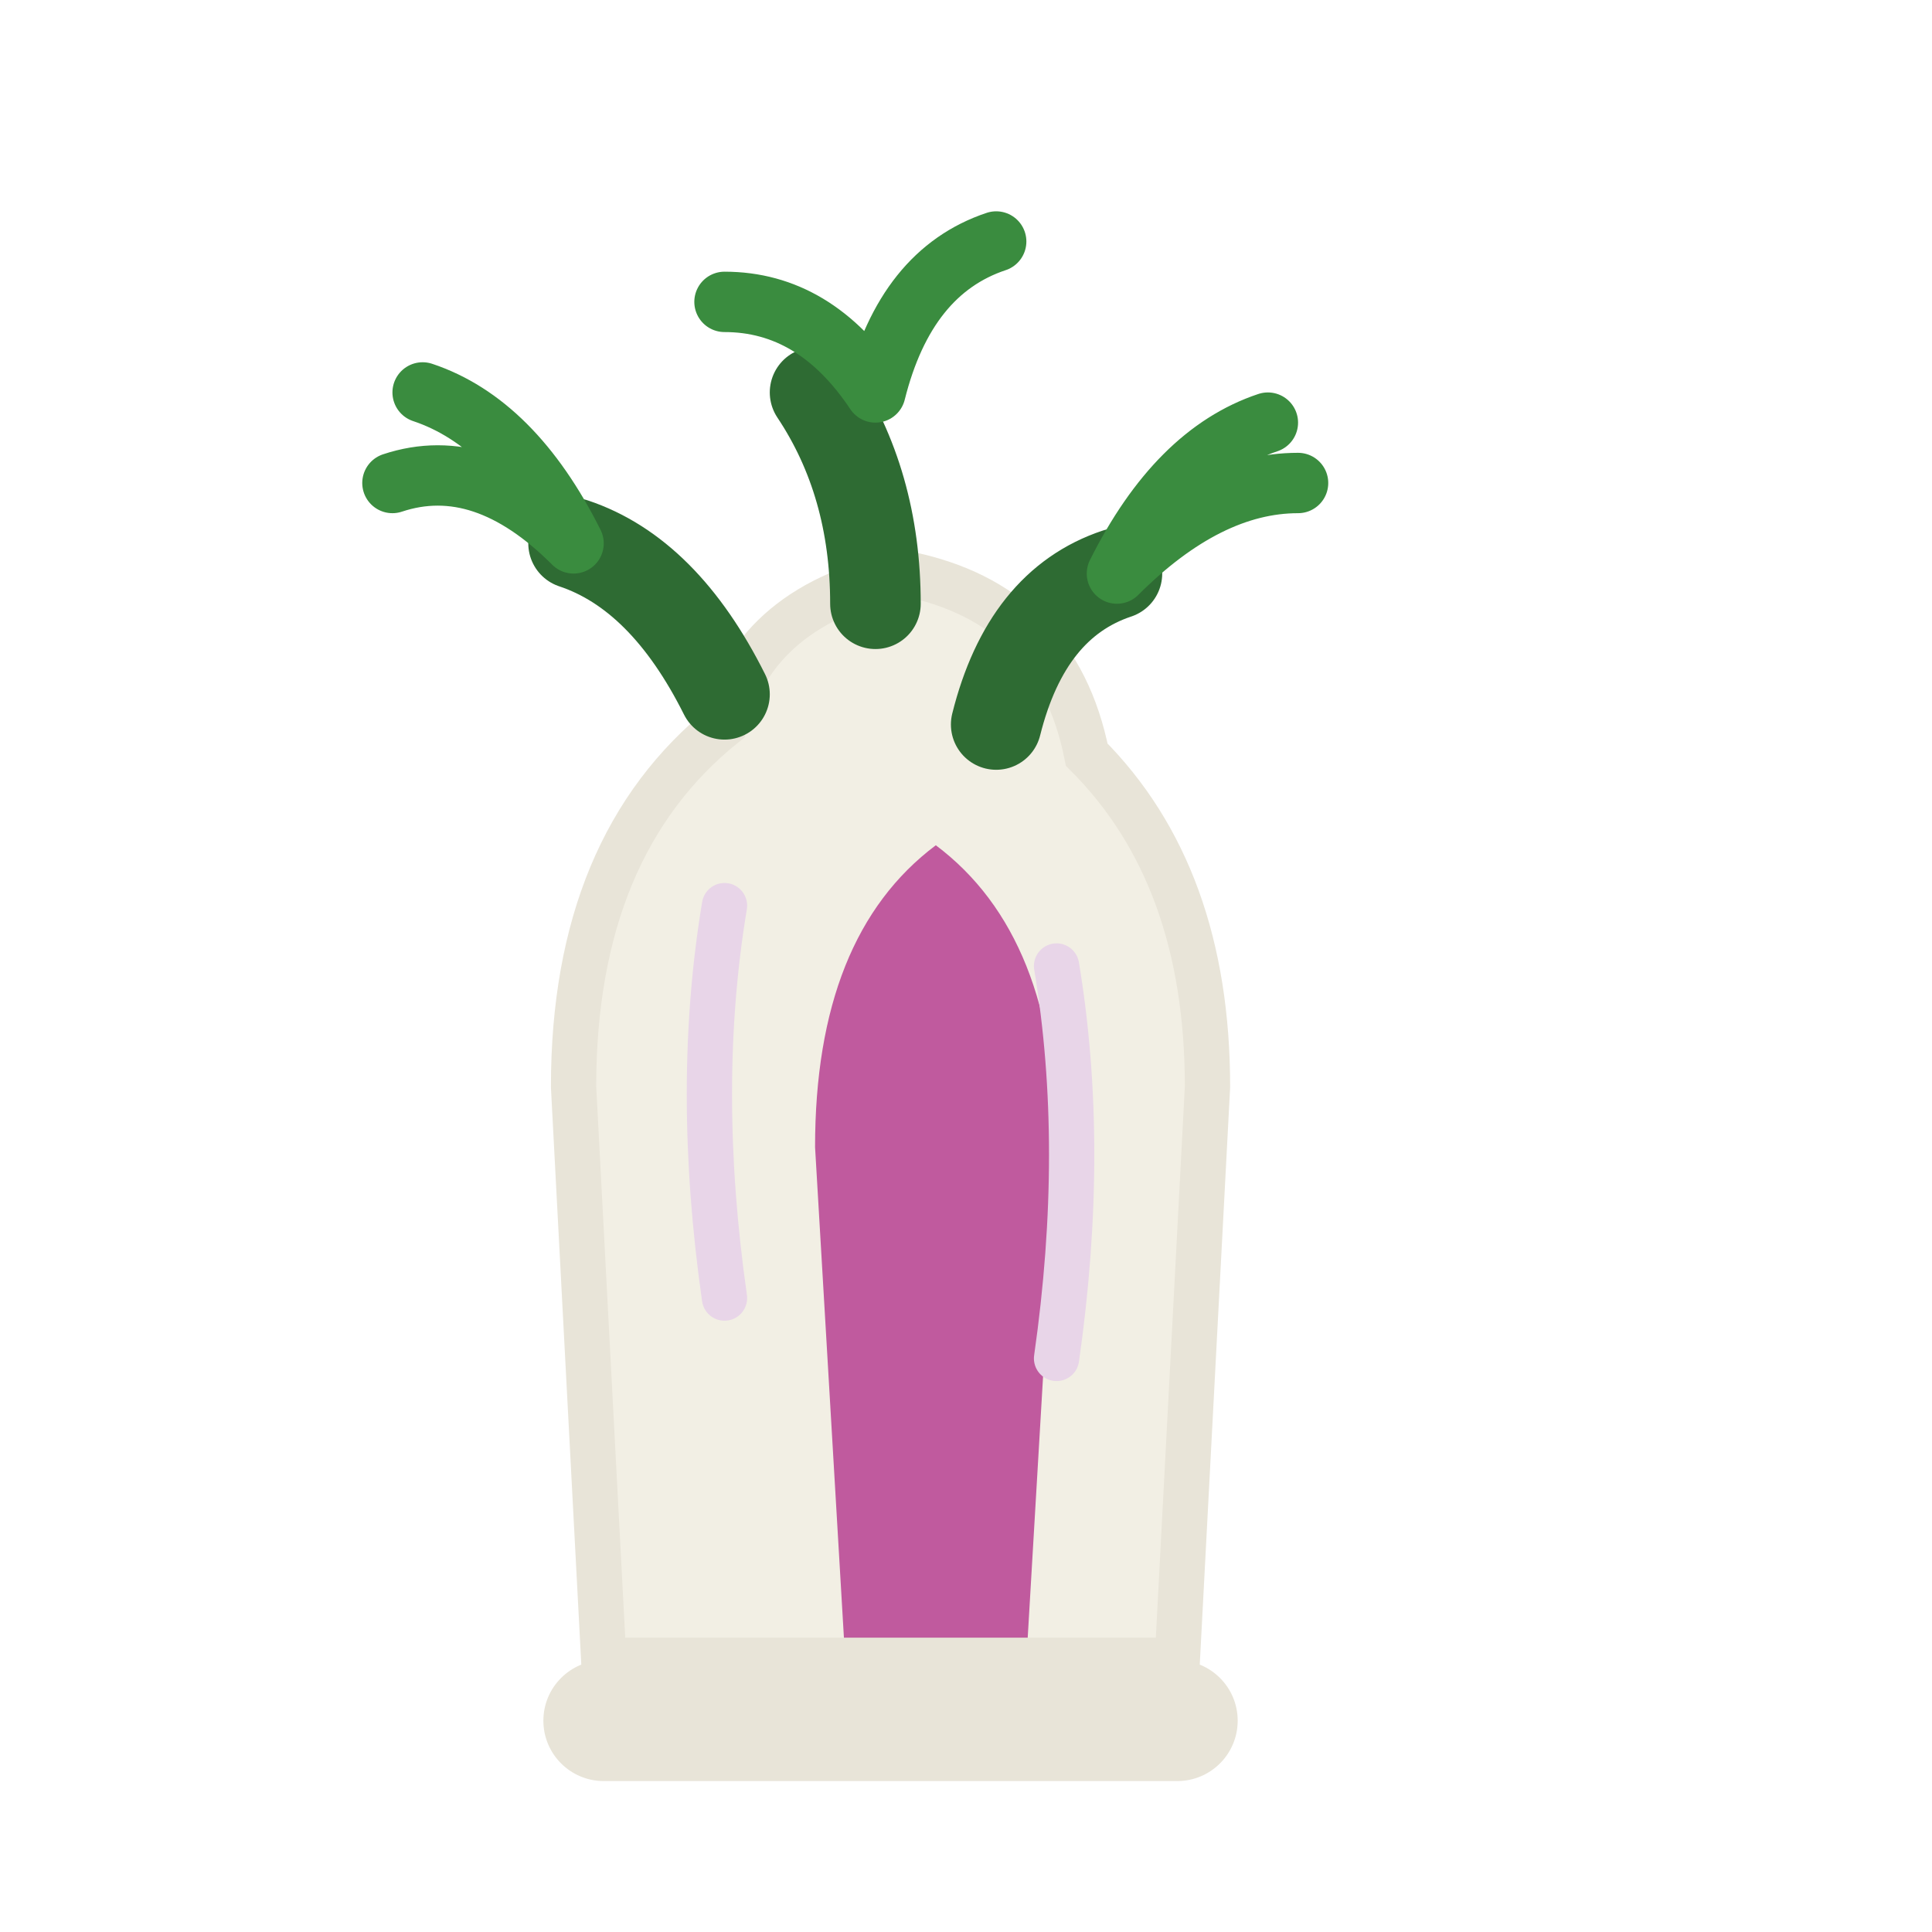
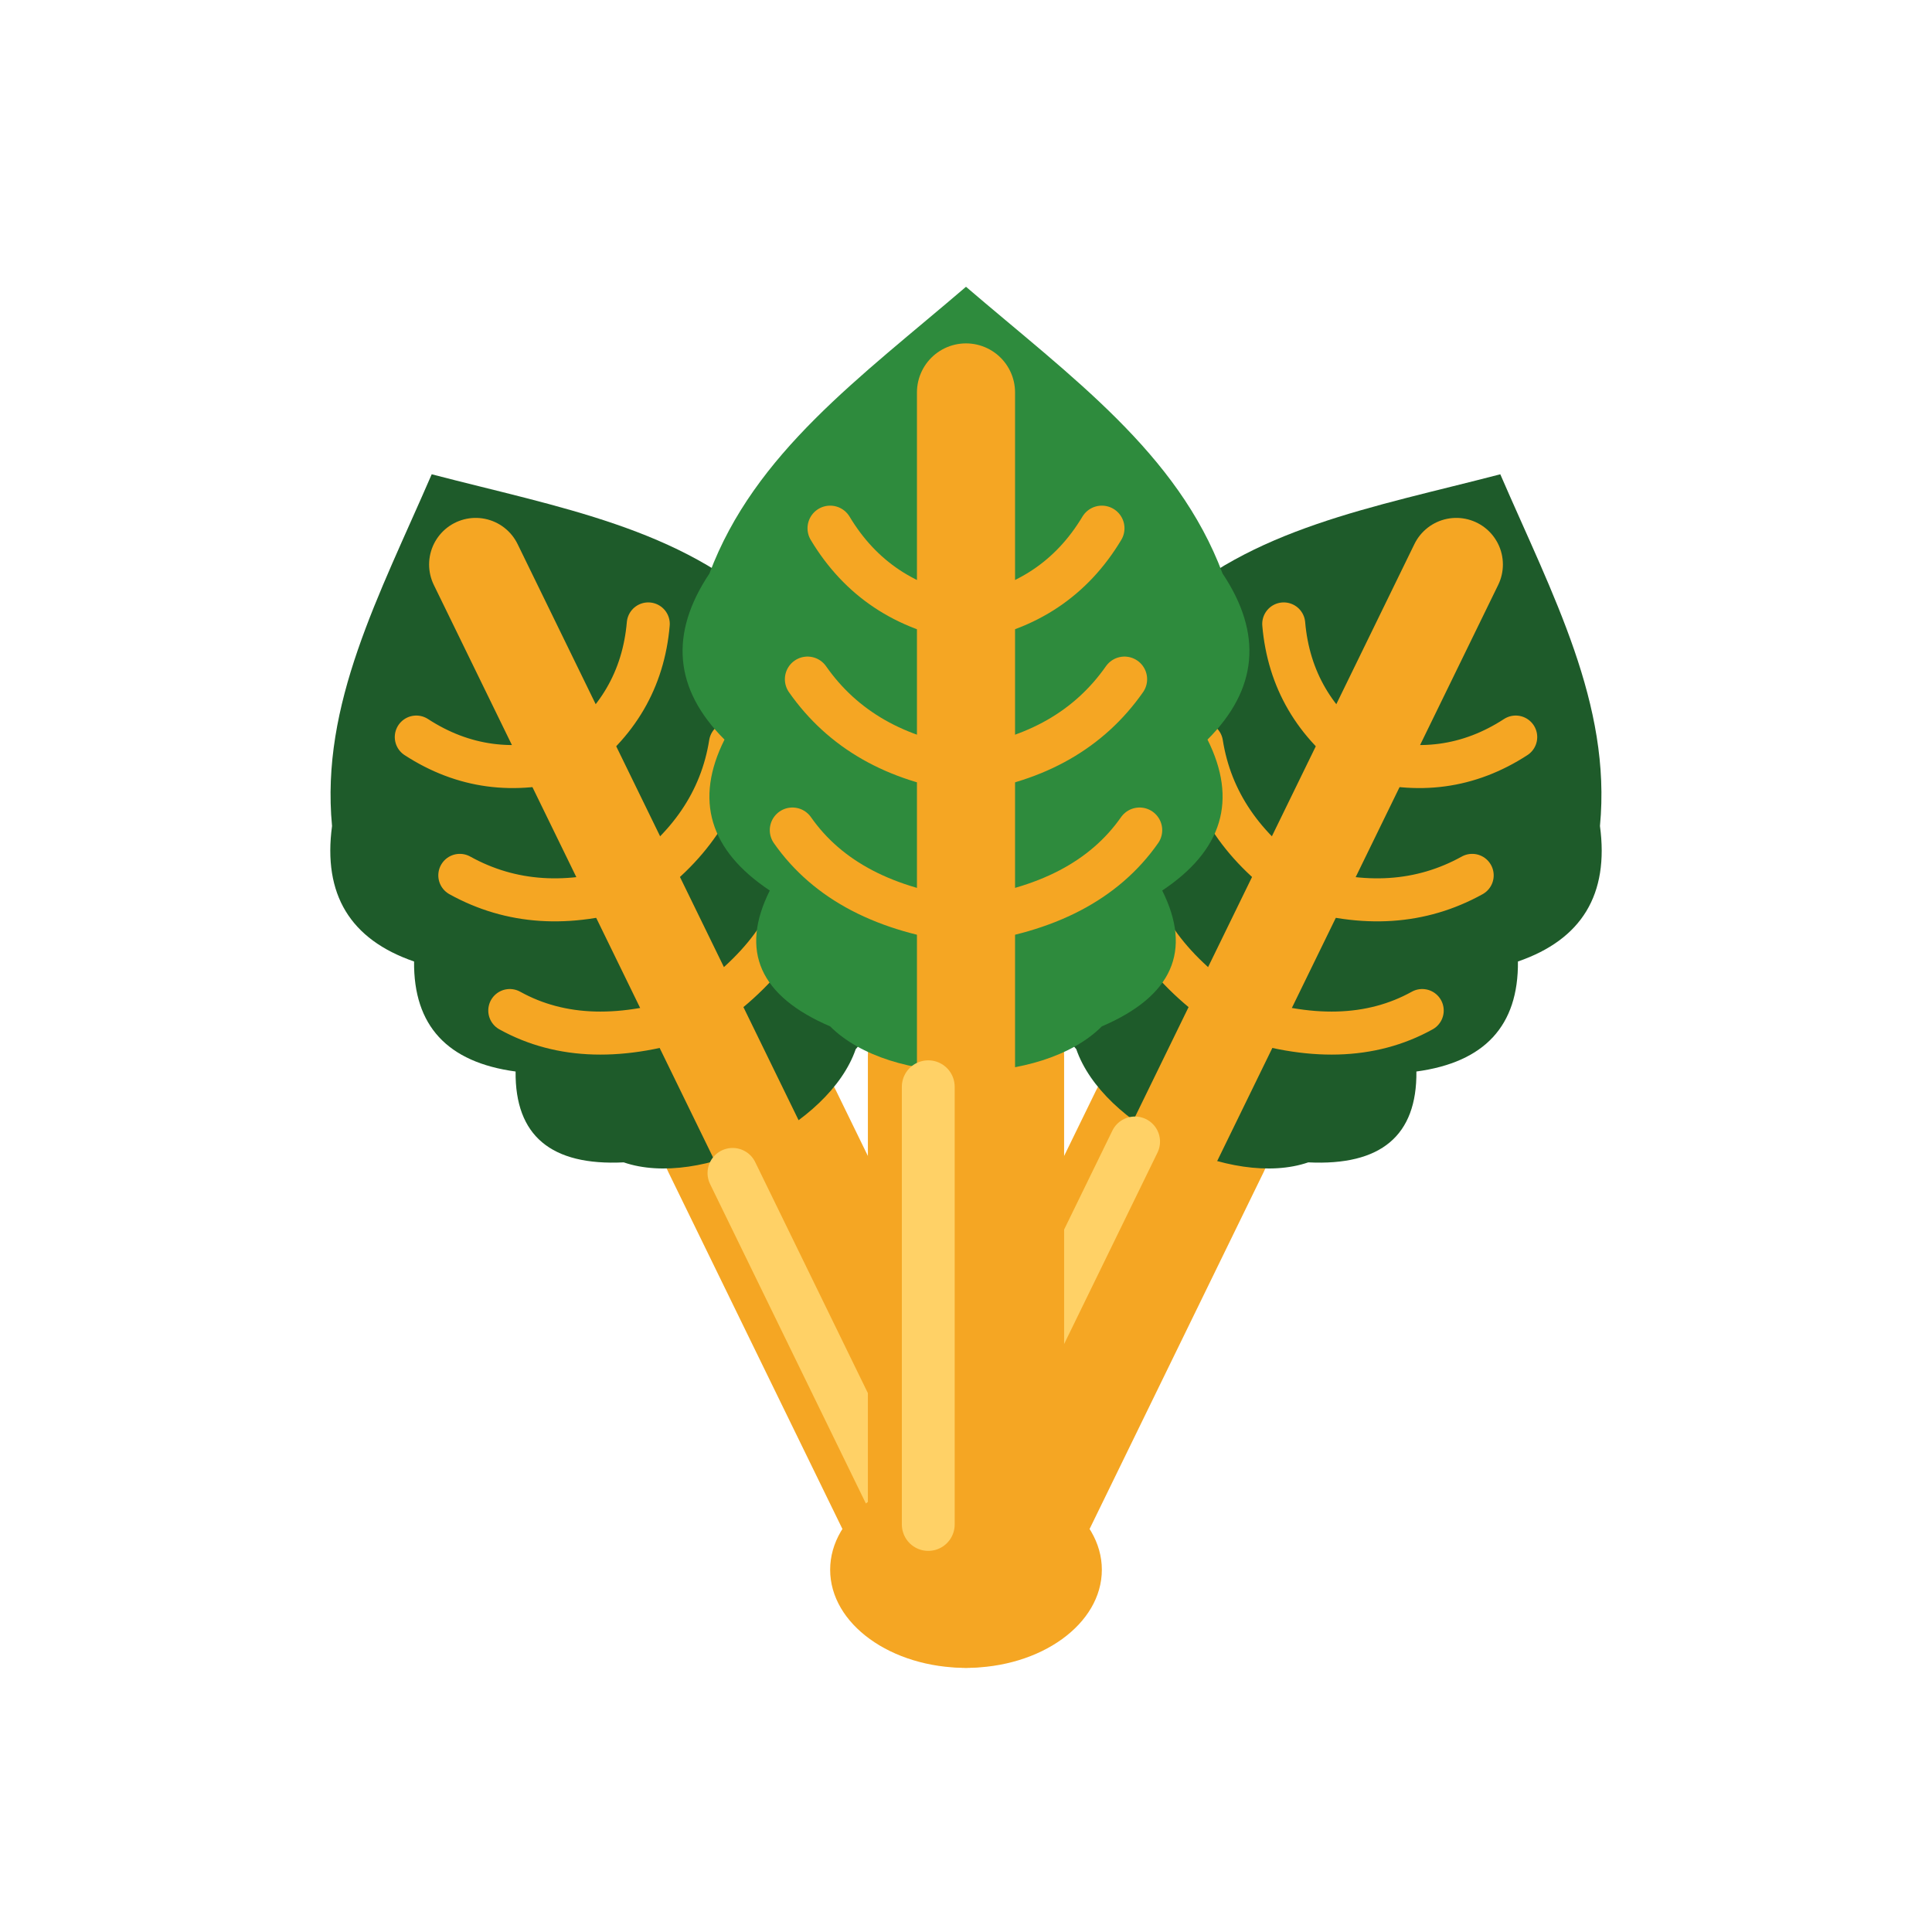
<svg xmlns="http://www.w3.org/2000/svg" viewBox="0 0 128 128">
-   <path d="M40 110 L38 72 Q38 56 48 48 Q50 40 60 38 Q70 40 72 50 Q80 58 80 72 L78 110 Z" fill="#F2EFE4" />
-   <path d="M56 110 L54 76 Q54 62 62 56 Q70 62 70 76 L68 110 Z" fill="#C05A9E" />
-   <path d="M40 110 L38 72 Q38 56 48 48 Q50 40 60 38 Q70 40 72 50 Q80 58 80 72 L78 110 Z" fill="none" stroke="#E8E4D8" stroke-width="3" />
-   <path d="M48 46 Q44 38 38 36 M66 48 Q68 40 74 38 M58 40 Q58 32 54 26" fill="none" stroke="#2E6B33" stroke-width="6" stroke-linecap="round" />
-   <path d="M38 36 Q32 30 26 32 M38 36 Q34 28 28 26 M74 38 Q80 32 86 32 M74 38 Q78 30 84 28" fill="none" stroke="#3A8C3F" stroke-width="4" stroke-linecap="round" />
-   <path d="M58 26 Q54 20 48 20 M58 26 Q60 18 66 16" fill="none" stroke="#3A8C3F" stroke-width="4" stroke-linecap="round" />
-   <path d="M48 60 Q46 72 48 86 M70 64 Q72 76 70 90" fill="none" stroke="#E8D5E8" stroke-width="3" stroke-linecap="round" />
-   <rect x="36" y="110" width="46" height="8" rx="4" fill="#E8E4D8" />
+   <defs>
+     <g id="unit">
+       <path d="M64 104 L64 70" fill="none" stroke="#F5A623" stroke-width="13" stroke-linecap="round" />
+       <path d="M64 19 C57 25 50 30 47 38 Q43 44 48 49 Q45 55 51 59 Q48 65 55 68 C57 70 60.5 71 64 71 C67.5 71 71 70 73 68 Q80 65 77 59 Q83 55 80 49 Q85 44 81 38 C78 30 71 25 64 19 Z" />
+       <path d="M64 71 L64 26" fill="none" stroke="#F5A623" stroke-width="6.5" stroke-linecap="round" />
+       <path d="M64 61 Q56 60 52.5 55 M64 51 Q57 50 53.5 45 M64 41 Q58 40 55 35 M64 61 Q72 60 75.5 55 M64 51 Q71 50 74.5 45 M64 41 Q70 40 73 35" fill="none" stroke="#F5A623" stroke-width="3" stroke-linecap="round" />
+       <path d="M61.5 101 L61.5 72" fill="none" stroke="#FFD166" stroke-width="3.5" stroke-linecap="round" />
+     </g>
+   </defs>
+   <use href="#unit" fill="#1E5B2A" transform="translate(64 104) rotate(-26) scale(0.95) translate(-64 -104)" />
+   <use href="#unit" fill="#1E5B2A" transform="translate(64 104) rotate(26) scale(0.95) translate(-64 -104)" />
+   <ellipse cx="64" cy="104" rx="9" ry="6.5" fill="#F5A623" />
+   <path d="M60 102 Q64 100 68 102" fill="none" stroke="#FFD166" stroke-width="3" stroke-linecap="round" />
+   <use href="#unit" fill="#2E8B3D" />
</svg>
